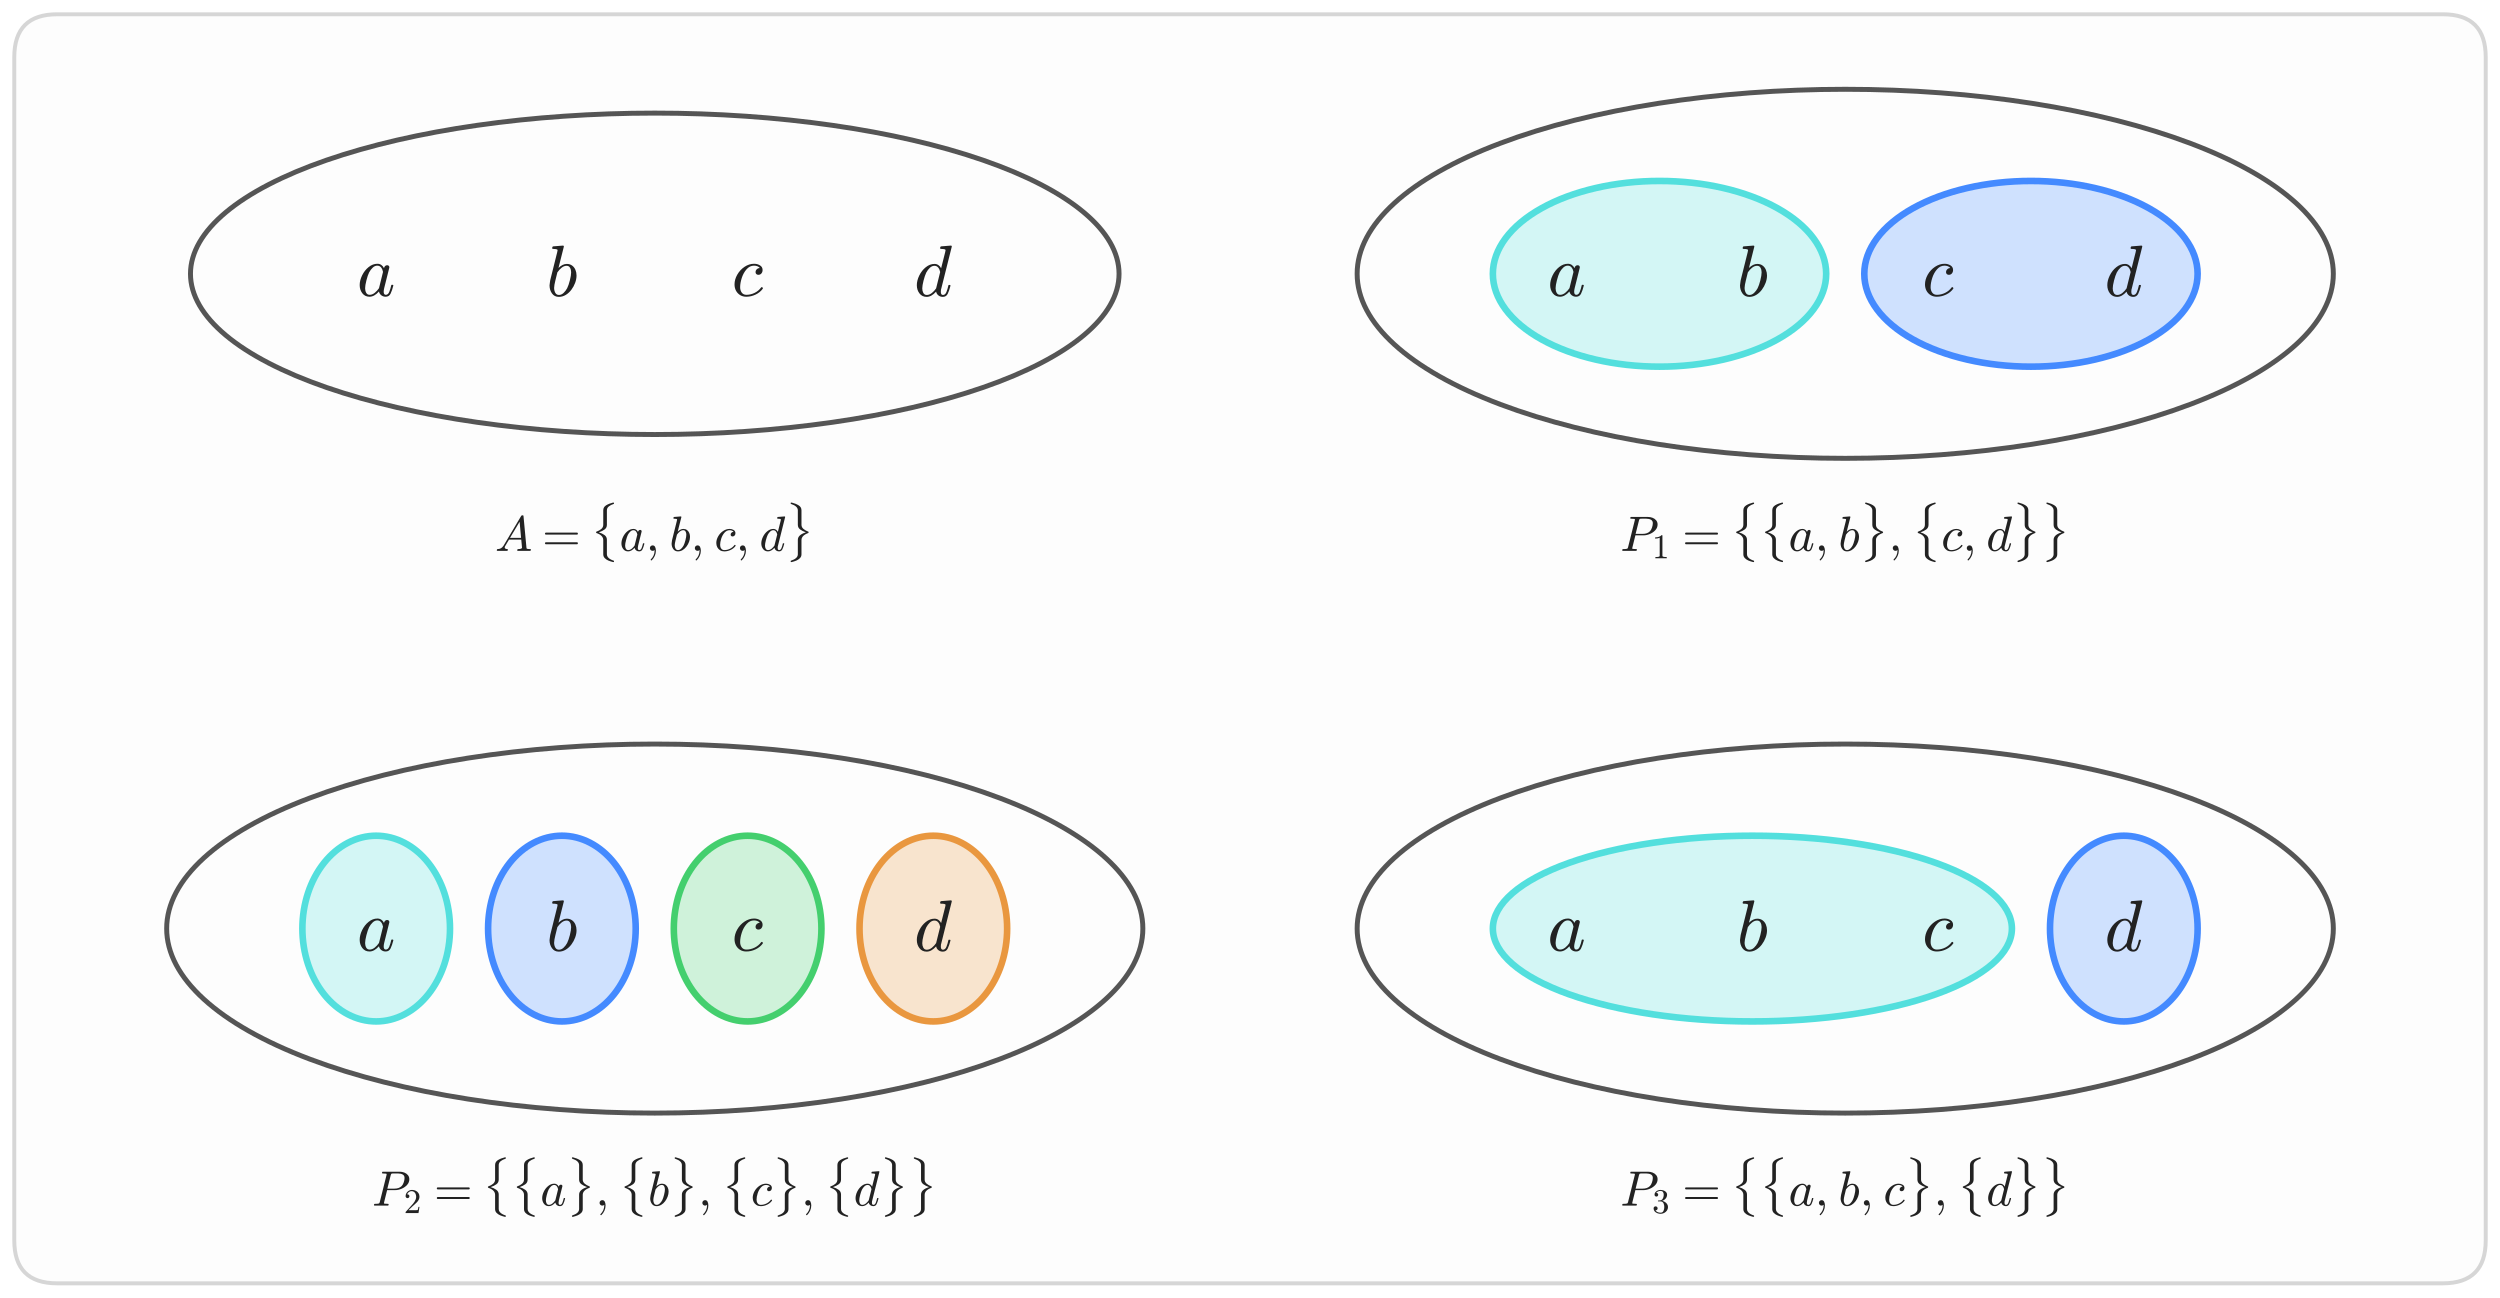
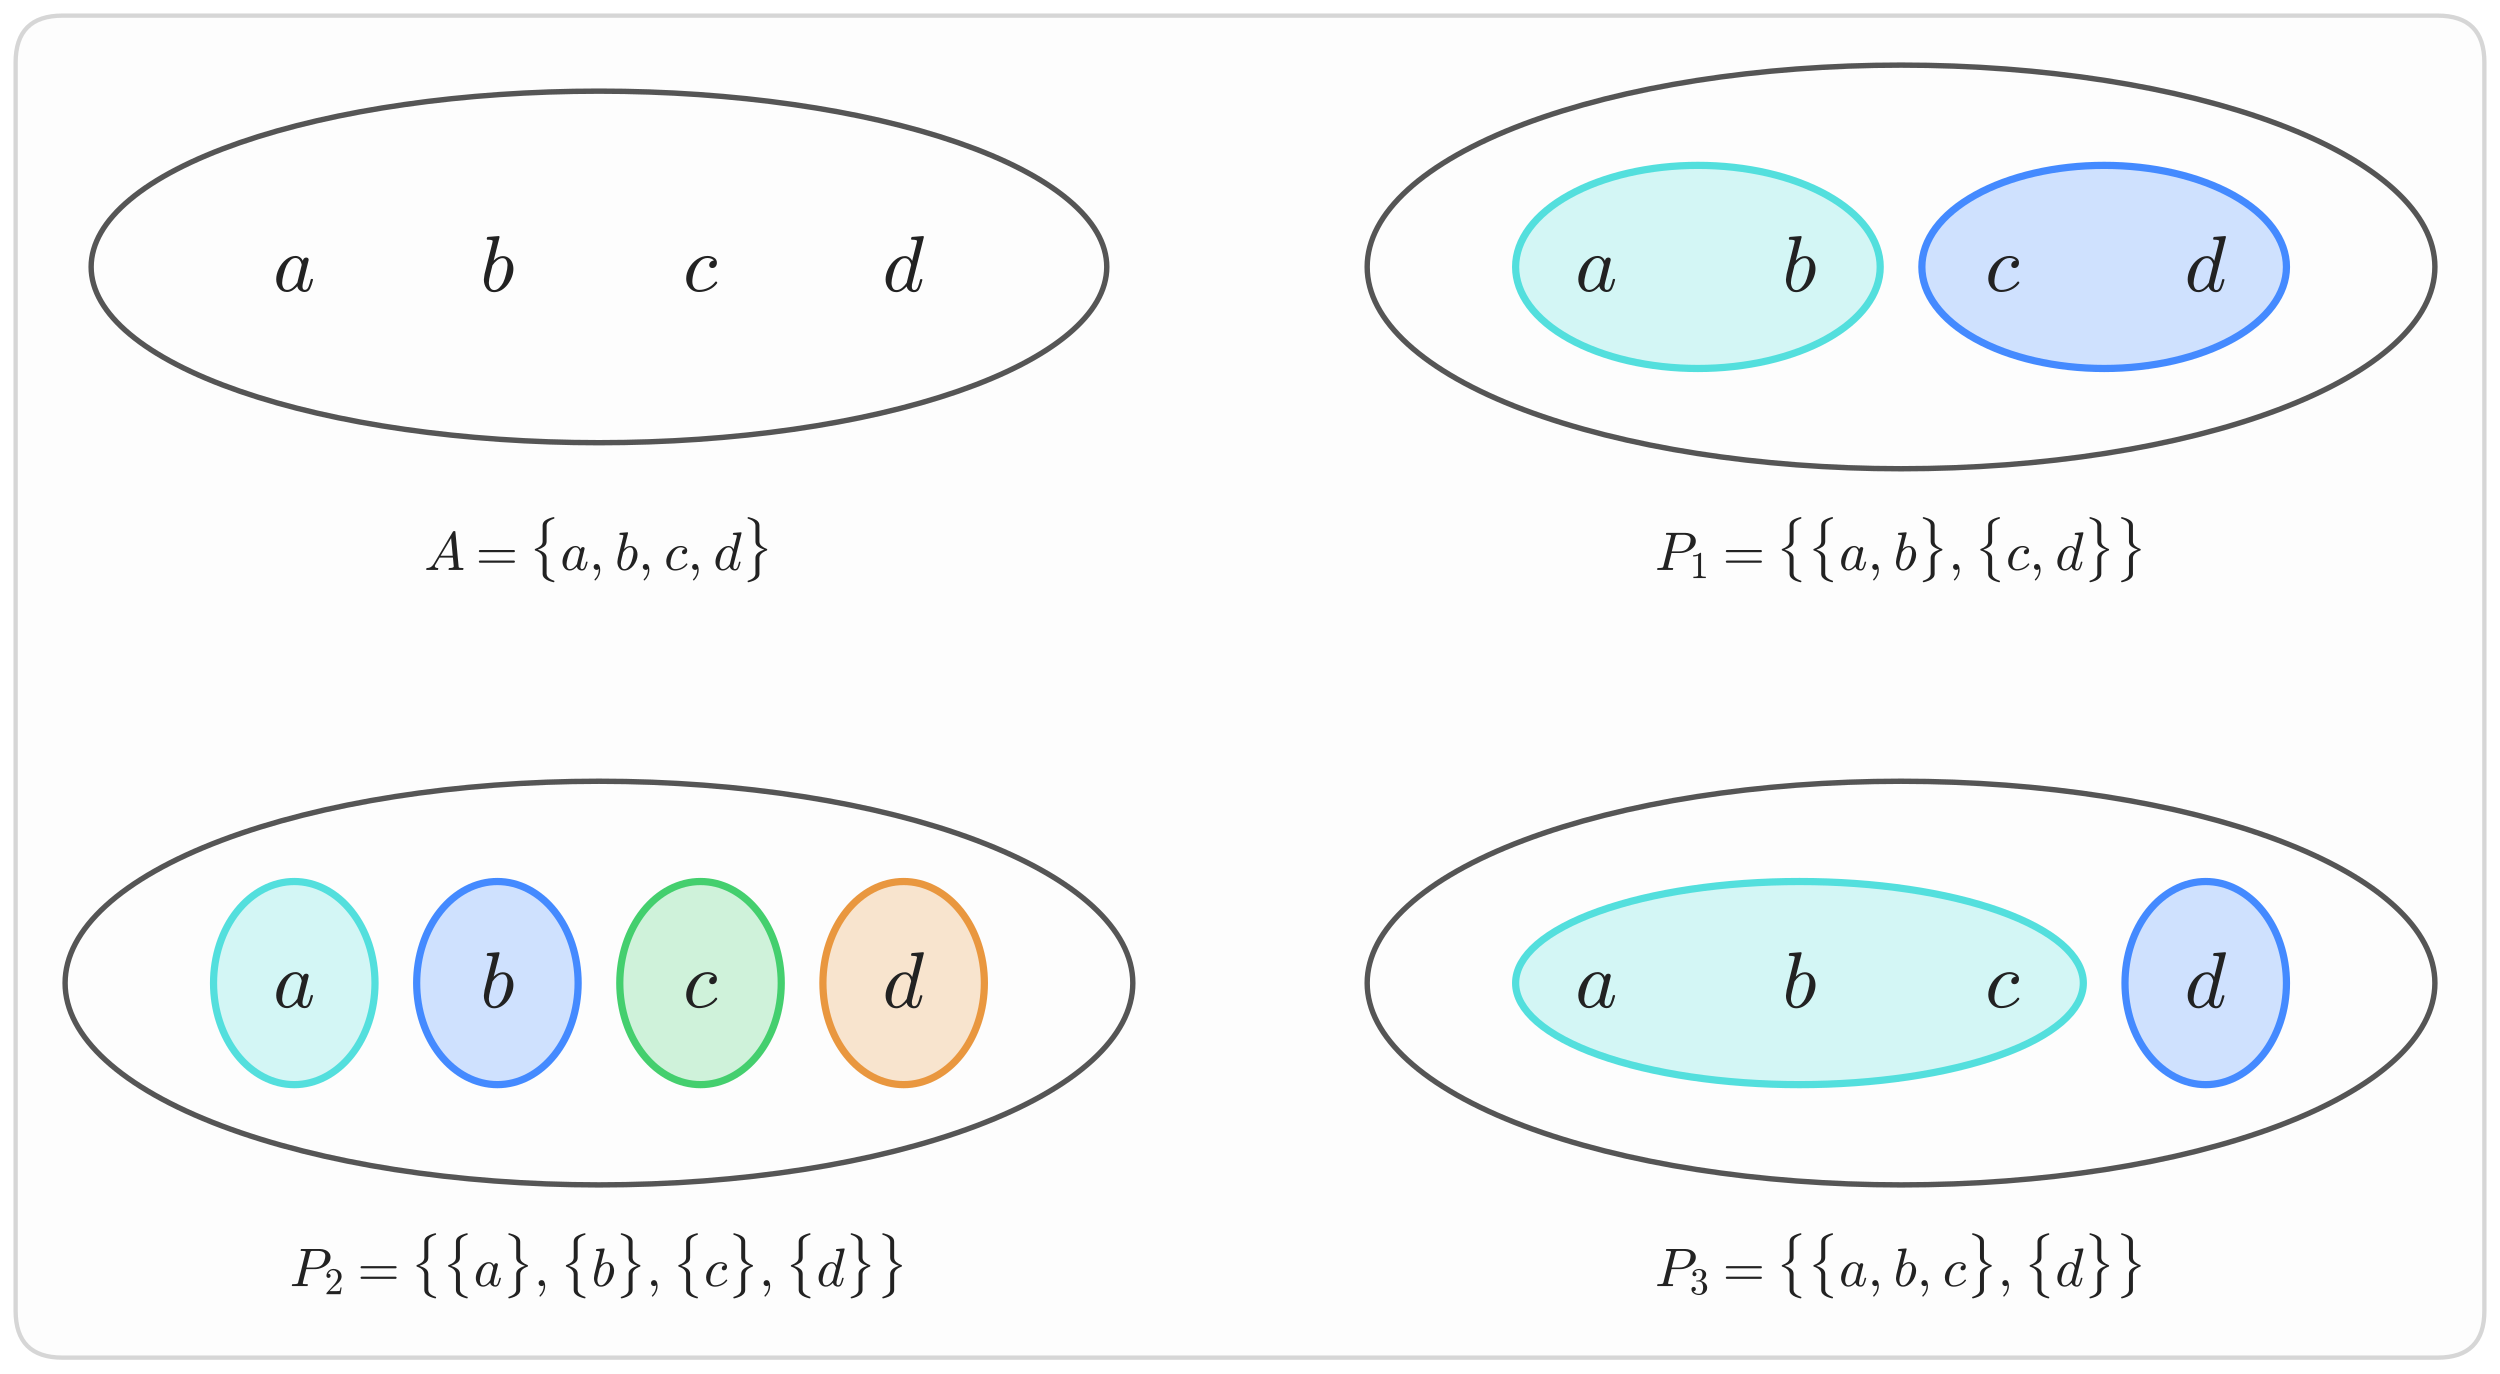
- <svg xmlns="http://www.w3.org/2000/svg" xmlns:xlink="http://www.w3.org/1999/xlink" width="756pt" height="392.4pt" viewBox="0 0 756 392.4" version="1.1">
+ <svg xmlns="http://www.w3.org/2000/svg" xmlns:xlink="http://www.w3.org/1999/xlink" width="691.2pt" height="379.68pt" viewBox="0 0 691.2 379.68" version="1.1">
  <defs>
    <style type="text/css">*{stroke-linejoin: round; stroke-linecap: butt}</style>
  </defs>
  <g id="figure_1">
    <g id="patch_1">
-       <path d="M 0 392.4  L 756 392.4  L 756 0  L 0 0  L 0 392.4  z " style="fill: none" />
+       <path d="M 0 379.68  L 691.2 379.68  L 691.2 0  L 0 0  L 0 379.68  z " style="fill: none" />
    </g>
    <g id="axes_1">
      <g id="patch_2">
-         <path d="M 17.28 388.08  L 738.72 388.08  Q 751.68 388.08 751.68 375.12  L 751.68 17.28  Q 751.68 4.32 738.72 4.32  L 17.28 4.32  Q 4.32 4.32 4.32 17.28  L 4.32 375.12  Q 4.32 388.08 17.28 388.08  z " clip-path="url(#pc22720c10e)" style="fill: #fdfdfd; stroke: #d6d6d6; stroke-width: 1.2; stroke-linejoin: miter" />
+         <path d="M 17.28 375.36  L 673.92 375.36  Q 686.88 375.36 686.88 362.4  L 686.88 17.28  Q 686.88 4.32 673.92 4.32  L 17.28 4.32  Q 4.32 4.32 4.32 17.28  L 4.32 362.4  Q 4.32 375.36 17.28 375.36  z " clip-path="url(#pd6d601d602)" style="fill: #fdfdfd; stroke: #d6d6d6; stroke-width: 1.2; stroke-linejoin: miter" />
      </g>
      <g id="patch_3">
-         <path d="M 501.84 110.88  C 515.206 110.88 528.027 107.921 537.478 102.656  C 546.93 97.39 552.24 90.247 552.24 82.8  C 552.24 75.353 546.93 68.21 537.478 62.944  C 528.027 57.679 515.206 54.72 501.84 54.72  C 488.474 54.72 475.653 57.679 466.202 62.944  C 456.75 68.21 451.44 75.353 451.44 82.8  C 451.44 90.247 456.75 97.39 466.202 102.656  C 475.653 107.921 488.474 110.88 501.84 110.88  z " clip-path="url(#pc22720c10e)" style="fill: #53dfdd; opacity: 0.25" />
+         <path d="M 469.44 101.88  C 482.806 101.88 495.627 98.921 505.078 93.656  C 514.53 88.39 519.84 81.247 519.84 73.8  C 519.84 66.353 514.53 59.21 505.078 53.944  C 495.627 48.679 482.806 45.72 469.44 45.72  C 456.074 45.72 443.253 48.679 433.802 53.944  C 424.35 59.21 419.04 66.353 419.04 73.8  C 419.04 81.247 424.35 88.39 433.802 93.656  C 443.253 98.921 456.074 101.88 469.44 101.88  z " clip-path="url(#pd6d601d602)" style="fill: #53dfdd; opacity: 0.25" />
      </g>
      <g id="patch_4">
-         <path d="M 614.16 110.88  C 627.526 110.88 640.347 107.921 649.798 102.656  C 659.25 97.39 664.56 90.247 664.56 82.8  C 664.56 75.353 659.25 68.21 649.798 62.944  C 640.347 57.679 627.526 54.72 614.16 54.72  C 600.794 54.72 587.973 57.679 578.522 62.944  C 569.07 68.21 563.76 75.353 563.76 82.8  C 563.76 90.247 569.07 97.39 578.522 102.656  C 587.973 107.921 600.794 110.88 614.16 110.88  z " clip-path="url(#pc22720c10e)" style="fill: #448aff; opacity: 0.25" />
+         <path d="M 581.76 101.88  C 595.126 101.88 607.947 98.921 617.398 93.656  C 626.85 88.39 632.16 81.247 632.16 73.8  C 632.16 66.353 626.85 59.21 617.398 53.944  C 607.947 48.679 595.126 45.72 581.76 45.72  C 568.394 45.72 555.573 48.679 546.122 53.944  C 536.67 59.21 531.36 66.353 531.36 73.8  C 531.36 81.247 536.67 88.39 546.122 93.656  C 555.573 98.921 568.394 101.88 581.76 101.88  z " clip-path="url(#pd6d601d602)" style="fill: #448aff; opacity: 0.25" />
      </g>
      <g id="patch_5">
-         <path d="M 113.76 308.88  C 119.679 308.88 125.357 305.921 129.543 300.656  C 133.728 295.39 136.08 288.247 136.08 280.8  C 136.08 273.353 133.728 266.21 129.543 260.944  C 125.357 255.679 119.679 252.72 113.76 252.72  C 107.841 252.72 102.163 255.679 97.977 260.944  C 93.792 266.21 91.44 273.353 91.44 280.8  C 91.44 288.247 93.792 295.39 97.977 300.656  C 102.163 305.921 107.841 308.88 113.76 308.88  z " clip-path="url(#pc22720c10e)" style="fill: #53dfdd; opacity: 0.25" />
+         <path d="M 81.36 299.88  C 87.279 299.88 92.957 296.921 97.143 291.656  C 101.328 286.39 103.68 279.247 103.68 271.8  C 103.68 264.353 101.328 257.21 97.143 251.944  C 92.957 246.679 87.279 243.72 81.36 243.72  C 75.441 243.72 69.763 246.679 65.577 251.944  C 61.392 257.21 59.04 264.353 59.04 271.8  C 59.04 279.247 61.392 286.39 65.577 291.656  C 69.763 296.921 75.441 299.88 81.36 299.88  z " clip-path="url(#pd6d601d602)" style="fill: #53dfdd; opacity: 0.25" />
      </g>
      <g id="patch_6">
-         <path d="M 169.92 308.88  C 175.839 308.88 181.517 305.921 185.703 300.656  C 189.888 295.39 192.24 288.247 192.24 280.8  C 192.24 273.353 189.888 266.21 185.703 260.944  C 181.517 255.679 175.839 252.72 169.92 252.72  C 164.001 252.72 158.323 255.679 154.137 260.944  C 149.952 266.21 147.6 273.353 147.6 280.8  C 147.6 288.247 149.952 295.39 154.137 300.656  C 158.323 305.921 164.001 308.88 169.92 308.88  z " clip-path="url(#pc22720c10e)" style="fill: #448aff; opacity: 0.25" />
+         <path d="M 137.52 299.88  C 143.439 299.88 149.117 296.921 153.303 291.656  C 157.488 286.39 159.84 279.247 159.84 271.8  C 159.84 264.353 157.488 257.21 153.303 251.944  C 149.117 246.679 143.439 243.72 137.52 243.72  C 131.601 243.72 125.923 246.679 121.737 251.944  C 117.552 257.21 115.2 264.353 115.2 271.8  C 115.2 279.247 117.552 286.39 121.737 291.656  C 125.923 296.921 131.601 299.88 137.52 299.88  z " clip-path="url(#pd6d601d602)" style="fill: #448aff; opacity: 0.25" />
      </g>
      <g id="patch_7">
-         <path d="M 226.08 308.88  C 231.999 308.88 237.677 305.921 241.863 300.656  C 246.048 295.39 248.4 288.247 248.4 280.8  C 248.4 273.353 246.048 266.21 241.863 260.944  C 237.677 255.679 231.999 252.72 226.08 252.72  C 220.161 252.72 214.483 255.679 210.297 260.944  C 206.112 266.21 203.76 273.353 203.76 280.8  C 203.76 288.247 206.112 295.39 210.297 300.656  C 214.483 305.921 220.161 308.88 226.08 308.88  z " clip-path="url(#pc22720c10e)" style="fill: #44cf6e; opacity: 0.25" />
+         <path d="M 193.68 299.88  C 199.599 299.88 205.277 296.921 209.463 291.656  C 213.648 286.39 216 279.247 216 271.8  C 216 264.353 213.648 257.21 209.463 251.944  C 205.277 246.679 199.599 243.72 193.68 243.72  C 187.761 243.72 182.083 246.679 177.897 251.944  C 173.712 257.21 171.36 264.353 171.36 271.8  C 171.36 279.247 173.712 286.39 177.897 291.656  C 182.083 296.921 187.761 299.88 193.68 299.88  z " clip-path="url(#pd6d601d602)" style="fill: #44cf6e; opacity: 0.25" />
      </g>
      <g id="patch_8">
-         <path d="M 282.24 308.88  C 288.159 308.88 293.837 305.921 298.023 300.656  C 302.208 295.39 304.56 288.247 304.56 280.8  C 304.56 273.353 302.208 266.21 298.023 260.944  C 293.837 255.679 288.159 252.72 282.24 252.72  C 276.321 252.72 270.643 255.679 266.457 260.944  C 262.272 266.21 259.92 273.353 259.92 280.8  C 259.92 288.247 262.272 295.39 266.457 300.656  C 270.643 305.921 276.321 308.88 282.24 308.88  z " clip-path="url(#pc22720c10e)" style="fill: #e9973f; opacity: 0.25" />
+         <path d="M 249.84 299.88  C 255.759 299.88 261.437 296.921 265.623 291.656  C 269.808 286.39 272.16 279.247 272.16 271.8  C 272.16 264.353 269.808 257.21 265.623 251.944  C 261.437 246.679 255.759 243.72 249.84 243.72  C 243.921 243.72 238.243 246.679 234.057 251.944  C 229.872 257.21 227.52 264.353 227.52 271.8  C 227.52 279.247 229.872 286.39 234.057 291.656  C 238.243 296.921 243.921 299.88 249.84 299.88  z " clip-path="url(#pd6d601d602)" style="fill: #e9973f; opacity: 0.25" />
      </g>
      <g id="patch_9">
-         <path d="M 529.92 308.88  C 550.733 308.88 570.697 305.921 585.414 300.656  C 600.131 295.39 608.4 288.247 608.4 280.8  C 608.4 273.353 600.131 266.21 585.414 260.944  C 570.697 255.679 550.733 252.72 529.92 252.72  C 509.107 252.72 489.143 255.679 474.426 260.944  C 459.709 266.21 451.44 273.353 451.44 280.8  C 451.44 288.247 459.709 295.39 474.426 300.656  C 489.143 305.921 509.107 308.88 529.92 308.88  z " clip-path="url(#pc22720c10e)" style="fill: #53dfdd; opacity: 0.25" />
+         <path d="M 497.52 299.88  C 518.333 299.88 538.297 296.921 553.014 291.656  C 567.731 286.39 576 279.247 576 271.8  C 576 264.353 567.731 257.21 553.014 251.944  C 538.297 246.679 518.333 243.72 497.52 243.72  C 476.707 243.72 456.743 246.679 442.026 251.944  C 427.309 257.21 419.04 264.353 419.04 271.8  C 419.04 279.247 427.309 286.39 442.026 291.656  C 456.743 296.921 476.707 299.88 497.52 299.88  z " clip-path="url(#pd6d601d602)" style="fill: #53dfdd; opacity: 0.25" />
      </g>
      <g id="patch_10">
-         <path d="M 642.24 308.88  C 648.159 308.88 653.837 305.921 658.023 300.656  C 662.208 295.39 664.56 288.247 664.56 280.8  C 664.56 273.353 662.208 266.21 658.023 260.944  C 653.837 255.679 648.159 252.72 642.24 252.72  C 636.321 252.72 630.643 255.679 626.457 260.944  C 622.272 266.21 619.92 273.353 619.92 280.8  C 619.92 288.247 622.272 295.39 626.457 300.656  C 630.643 305.921 636.321 308.88 642.24 308.88  z " clip-path="url(#pc22720c10e)" style="fill: #448aff; opacity: 0.25" />
+         <path d="M 609.84 299.88  C 615.759 299.88 621.437 296.921 625.623 291.656  C 629.808 286.39 632.16 279.247 632.16 271.8  C 632.16 264.353 629.808 257.21 625.623 251.944  C 621.437 246.679 615.759 243.72 609.84 243.72  C 603.921 243.72 598.243 246.679 594.057 251.944  C 589.872 257.21 587.52 264.353 587.52 271.8  C 587.52 279.247 589.872 286.39 594.057 291.656  C 598.243 296.921 603.921 299.88 609.84 299.88  z " clip-path="url(#pd6d601d602)" style="fill: #448aff; opacity: 0.25" />
      </g>
      <g id="patch_11">
-         <path d="M 198 131.4  C 235.235 131.4 270.949 126.279 297.278 117.165  C 323.607 108.052 338.4 95.689 338.4 82.8  C 338.4 69.911 323.607 57.548 297.278 48.435  C 270.949 39.321 235.235 34.2 198 34.2  C 160.765 34.2 125.051 39.321 98.722 48.435  C 72.393 57.548 57.6 69.911 57.6 82.8  C 57.6 95.689 72.393 108.052 98.722 117.165  C 125.051 126.279 160.765 131.4 198 131.4  L 198 131.4  z " clip-path="url(#pc22720c10e)" style="fill: none; stroke: #555555; stroke-width: 1.5; stroke-linejoin: miter" />
+         <path d="M 165.6 122.4  C 202.835 122.4 238.549 117.279 264.878 108.165  C 291.207 99.052 306 86.689 306 73.8  C 306 60.911 291.207 48.548 264.878 39.435  C 238.549 30.321 202.835 25.2 165.6 25.2  C 128.365 25.2 92.651 30.321 66.322 39.435  C 39.993 48.548 25.2 60.911 25.2 73.8  C 25.2 86.689 39.993 99.052 66.322 108.165  C 92.651 117.279 128.365 122.4 165.6 122.4  L 165.6 122.4  z " clip-path="url(#pd6d601d602)" style="fill: none; stroke: #555555; stroke-width: 1.5; stroke-linejoin: miter" />
      </g>
      <g id="patch_12">
-         <path d="M 558 138.6  C 597.144 138.6 634.69 132.721 662.369 122.257  C 690.048 111.793 705.6 97.598 705.6 82.8  C 705.6 68.002 690.048 53.807 662.369 43.343  C 634.69 32.879 597.144 27 558 27  C 518.856 27 481.31 32.879 453.631 43.343  C 425.952 53.807 410.4 68.002 410.4 82.8  C 410.4 97.598 425.952 111.793 453.631 122.257  C 481.31 132.721 518.856 138.6 558 138.6  L 558 138.6  z " clip-path="url(#pc22720c10e)" style="fill: none; stroke: #555555; stroke-width: 1.5; stroke-linejoin: miter" />
+         <path d="M 525.6 129.6  C 564.744 129.6 602.29 123.721 629.969 113.257  C 657.648 102.793 673.2 88.598 673.2 73.8  C 673.2 59.002 657.648 44.807 629.969 34.343  C 602.29 23.879 564.744 18 525.6 18  C 486.456 18 448.91 23.879 421.231 34.343  C 393.552 44.807 378 59.002 378 73.8  C 378 88.598 393.552 102.793 421.231 113.257  C 448.91 123.721 486.456 129.6 525.6 129.6  L 525.6 129.6  z " clip-path="url(#pd6d601d602)" style="fill: none; stroke: #555555; stroke-width: 1.5; stroke-linejoin: miter" />
      </g>
      <g id="patch_13">
-         <path d="M 501.84 110.88  C 515.206 110.88 528.027 107.921 537.478 102.656  C 546.93 97.39 552.24 90.247 552.24 82.8  C 552.24 75.353 546.93 68.21 537.478 62.944  C 528.027 57.679 515.206 54.72 501.84 54.72  C 488.474 54.72 475.653 57.679 466.202 62.944  C 456.75 68.21 451.44 75.353 451.44 82.8  C 451.44 90.247 456.75 97.39 466.202 102.656  C 475.653 107.921 488.474 110.88 501.84 110.88  L 501.84 110.88  z " clip-path="url(#pc22720c10e)" style="fill: none; stroke: #53dfdd; stroke-width: 2; stroke-linejoin: miter" />
+         <path d="M 469.44 101.88  C 482.806 101.88 495.627 98.921 505.078 93.656  C 514.53 88.39 519.84 81.247 519.84 73.8  C 519.84 66.353 514.53 59.21 505.078 53.944  C 495.627 48.679 482.806 45.72 469.44 45.72  C 456.074 45.72 443.253 48.679 433.802 53.944  C 424.35 59.21 419.04 66.353 419.04 73.8  C 419.04 81.247 424.35 88.39 433.802 93.656  C 443.253 98.921 456.074 101.88 469.44 101.88  L 469.44 101.88  z " clip-path="url(#pd6d601d602)" style="fill: none; stroke: #53dfdd; stroke-width: 2; stroke-linejoin: miter" />
      </g>
      <g id="patch_14">
-         <path d="M 614.16 110.88  C 627.526 110.88 640.347 107.921 649.798 102.656  C 659.25 97.39 664.56 90.247 664.56 82.8  C 664.56 75.353 659.25 68.21 649.798 62.944  C 640.347 57.679 627.526 54.72 614.16 54.72  C 600.794 54.72 587.973 57.679 578.522 62.944  C 569.07 68.21 563.76 75.353 563.76 82.8  C 563.76 90.247 569.07 97.39 578.522 102.656  C 587.973 107.921 600.794 110.88 614.16 110.88  L 614.16 110.88  z " clip-path="url(#pc22720c10e)" style="fill: none; stroke: #448aff; stroke-width: 2; stroke-linejoin: miter" />
+         <path d="M 581.76 101.88  C 595.126 101.88 607.947 98.921 617.398 93.656  C 626.85 88.39 632.16 81.247 632.16 73.8  C 632.16 66.353 626.85 59.21 617.398 53.944  C 607.947 48.679 595.126 45.72 581.76 45.72  C 568.394 45.72 555.573 48.679 546.122 53.944  C 536.67 59.21 531.36 66.353 531.36 73.8  C 531.36 81.247 536.67 88.39 546.122 93.656  C 555.573 98.921 568.394 101.88 581.76 101.88  L 581.76 101.88  z " clip-path="url(#pd6d601d602)" style="fill: none; stroke: #448aff; stroke-width: 2; stroke-linejoin: miter" />
      </g>
      <g id="patch_15">
-         <path d="M 198 336.6  C 237.144 336.6 274.69 330.721 302.369 320.257  C 330.048 309.793 345.6 295.598 345.6 280.8  C 345.6 266.002 330.048 251.807 302.369 241.343  C 274.69 230.879 237.144 225 198 225  C 158.856 225 121.31 230.879 93.631 241.343  C 65.952 251.807 50.4 266.002 50.4 280.8  C 50.4 295.598 65.952 309.793 93.631 320.257  C 121.31 330.721 158.856 336.6 198 336.6  L 198 336.6  z " clip-path="url(#pc22720c10e)" style="fill: none; stroke: #555555; stroke-width: 1.5; stroke-linejoin: miter" />
+         <path d="M 165.6 327.6  C 204.744 327.6 242.29 321.721 269.969 311.257  C 297.648 300.793 313.2 286.598 313.2 271.8  C 313.2 257.002 297.648 242.807 269.969 232.343  C 242.29 221.879 204.744 216 165.6 216  C 126.456 216 88.91 221.879 61.231 232.343  C 33.552 242.807 18 257.002 18 271.8  C 18 286.598 33.552 300.793 61.231 311.257  C 88.91 321.721 126.456 327.6 165.6 327.6  L 165.6 327.6  z " clip-path="url(#pd6d601d602)" style="fill: none; stroke: #555555; stroke-width: 1.5; stroke-linejoin: miter" />
      </g>
      <g id="patch_16">
-         <path d="M 113.76 308.88  C 119.679 308.88 125.357 305.921 129.543 300.656  C 133.728 295.39 136.08 288.247 136.08 280.8  C 136.08 273.353 133.728 266.21 129.543 260.944  C 125.357 255.679 119.679 252.72 113.76 252.72  C 107.841 252.72 102.163 255.679 97.977 260.944  C 93.792 266.21 91.44 273.353 91.44 280.8  C 91.44 288.247 93.792 295.39 97.977 300.656  C 102.163 305.921 107.841 308.88 113.76 308.88  L 113.76 308.88  z " clip-path="url(#pc22720c10e)" style="fill: none; stroke: #53dfdd; stroke-width: 2; stroke-linejoin: miter" />
+         <path d="M 81.36 299.88  C 87.279 299.88 92.957 296.921 97.143 291.656  C 101.328 286.39 103.68 279.247 103.68 271.8  C 103.68 264.353 101.328 257.21 97.143 251.944  C 92.957 246.679 87.279 243.72 81.36 243.72  C 75.441 243.72 69.763 246.679 65.577 251.944  C 61.392 257.21 59.04 264.353 59.04 271.8  C 59.04 279.247 61.392 286.39 65.577 291.656  C 69.763 296.921 75.441 299.88 81.36 299.88  L 81.36 299.88  z " clip-path="url(#pd6d601d602)" style="fill: none; stroke: #53dfdd; stroke-width: 2; stroke-linejoin: miter" />
      </g>
      <g id="patch_17">
-         <path d="M 169.92 308.88  C 175.839 308.88 181.517 305.921 185.703 300.656  C 189.888 295.39 192.24 288.247 192.24 280.8  C 192.24 273.353 189.888 266.21 185.703 260.944  C 181.517 255.679 175.839 252.72 169.92 252.72  C 164.001 252.72 158.323 255.679 154.137 260.944  C 149.952 266.21 147.6 273.353 147.6 280.8  C 147.6 288.247 149.952 295.39 154.137 300.656  C 158.323 305.921 164.001 308.88 169.92 308.88  L 169.92 308.88  z " clip-path="url(#pc22720c10e)" style="fill: none; stroke: #448aff; stroke-width: 2; stroke-linejoin: miter" />
+         <path d="M 137.52 299.88  C 143.439 299.88 149.117 296.921 153.303 291.656  C 157.488 286.39 159.84 279.247 159.84 271.8  C 159.84 264.353 157.488 257.21 153.303 251.944  C 149.117 246.679 143.439 243.72 137.52 243.72  C 131.601 243.72 125.923 246.679 121.737 251.944  C 117.552 257.21 115.2 264.353 115.2 271.8  C 115.2 279.247 117.552 286.39 121.737 291.656  C 125.923 296.921 131.601 299.88 137.52 299.88  L 137.52 299.88  z " clip-path="url(#pd6d601d602)" style="fill: none; stroke: #448aff; stroke-width: 2; stroke-linejoin: miter" />
      </g>
      <g id="patch_18">
-         <path d="M 226.08 308.88  C 231.999 308.88 237.677 305.921 241.863 300.656  C 246.048 295.39 248.4 288.247 248.4 280.8  C 248.4 273.353 246.048 266.21 241.863 260.944  C 237.677 255.679 231.999 252.72 226.08 252.72  C 220.161 252.72 214.483 255.679 210.297 260.944  C 206.112 266.21 203.76 273.353 203.76 280.8  C 203.76 288.247 206.112 295.39 210.297 300.656  C 214.483 305.921 220.161 308.88 226.08 308.88  L 226.08 308.88  z " clip-path="url(#pc22720c10e)" style="fill: none; stroke: #44cf6e; stroke-width: 2; stroke-linejoin: miter" />
+         <path d="M 193.68 299.88  C 199.599 299.88 205.277 296.921 209.463 291.656  C 213.648 286.39 216 279.247 216 271.8  C 216 264.353 213.648 257.21 209.463 251.944  C 205.277 246.679 199.599 243.72 193.68 243.72  C 187.761 243.72 182.083 246.679 177.897 251.944  C 173.712 257.21 171.36 264.353 171.36 271.8  C 171.36 279.247 173.712 286.39 177.897 291.656  C 182.083 296.921 187.761 299.88 193.68 299.88  L 193.68 299.88  z " clip-path="url(#pd6d601d602)" style="fill: none; stroke: #44cf6e; stroke-width: 2; stroke-linejoin: miter" />
      </g>
      <g id="patch_19">
-         <path d="M 282.24 308.88  C 288.159 308.88 293.837 305.921 298.023 300.656  C 302.208 295.39 304.56 288.247 304.56 280.8  C 304.56 273.353 302.208 266.21 298.023 260.944  C 293.837 255.679 288.159 252.72 282.24 252.72  C 276.321 252.72 270.643 255.679 266.457 260.944  C 262.272 266.21 259.92 273.353 259.92 280.8  C 259.92 288.247 262.272 295.39 266.457 300.656  C 270.643 305.921 276.321 308.88 282.24 308.88  L 282.24 308.88  z " clip-path="url(#pc22720c10e)" style="fill: none; stroke: #e9973f; stroke-width: 2; stroke-linejoin: miter" />
+         <path d="M 249.84 299.88  C 255.759 299.88 261.437 296.921 265.623 291.656  C 269.808 286.39 272.16 279.247 272.16 271.8  C 272.16 264.353 269.808 257.21 265.623 251.944  C 261.437 246.679 255.759 243.72 249.84 243.72  C 243.921 243.72 238.243 246.679 234.057 251.944  C 229.872 257.21 227.52 264.353 227.52 271.8  C 227.52 279.247 229.872 286.39 234.057 291.656  C 238.243 296.921 243.921 299.88 249.84 299.88  L 249.84 299.88  z " clip-path="url(#pd6d601d602)" style="fill: none; stroke: #e9973f; stroke-width: 2; stroke-linejoin: miter" />
      </g>
      <g id="patch_20">
-         <path d="M 558 336.6  C 597.144 336.6 634.69 330.721 662.369 320.257  C 690.048 309.793 705.6 295.598 705.6 280.8  C 705.6 266.002 690.048 251.807 662.369 241.343  C 634.69 230.879 597.144 225 558 225  C 518.856 225 481.31 230.879 453.631 241.343  C 425.952 251.807 410.4 266.002 410.4 280.8  C 410.4 295.598 425.952 309.793 453.631 320.257  C 481.31 330.721 518.856 336.6 558 336.6  L 558 336.6  z " clip-path="url(#pc22720c10e)" style="fill: none; stroke: #555555; stroke-width: 1.5; stroke-linejoin: miter" />
+         <path d="M 525.6 327.6  C 564.744 327.6 602.29 321.721 629.969 311.257  C 657.648 300.793 673.2 286.598 673.2 271.8  C 673.2 257.002 657.648 242.807 629.969 232.343  C 602.29 221.879 564.744 216 525.6 216  C 486.456 216 448.91 221.879 421.231 232.343  C 393.552 242.807 378 257.002 378 271.8  C 378 286.598 393.552 300.793 421.231 311.257  C 448.91 321.721 486.456 327.6 525.6 327.6  L 525.6 327.6  z " clip-path="url(#pd6d601d602)" style="fill: none; stroke: #555555; stroke-width: 1.5; stroke-linejoin: miter" />
      </g>
      <g id="patch_21">
-         <path d="M 529.92 308.88  C 550.733 308.88 570.697 305.921 585.414 300.656  C 600.131 295.39 608.4 288.247 608.4 280.8  C 608.4 273.353 600.131 266.21 585.414 260.944  C 570.697 255.679 550.733 252.72 529.92 252.72  C 509.107 252.72 489.143 255.679 474.426 260.944  C 459.709 266.21 451.44 273.353 451.44 280.8  C 451.44 288.247 459.709 295.39 474.426 300.656  C 489.143 305.921 509.107 308.88 529.92 308.88  L 529.92 308.88  z " clip-path="url(#pc22720c10e)" style="fill: none; stroke: #53dfdd; stroke-width: 2; stroke-linejoin: miter" />
+         <path d="M 497.52 299.88  C 518.333 299.88 538.297 296.921 553.014 291.656  C 567.731 286.39 576 279.247 576 271.8  C 576 264.353 567.731 257.21 553.014 251.944  C 538.297 246.679 518.333 243.72 497.52 243.72  C 476.707 243.72 456.743 246.679 442.026 251.944  C 427.309 257.21 419.04 264.353 419.04 271.8  C 419.04 279.247 427.309 286.39 442.026 291.656  C 456.743 296.921 476.707 299.88 497.52 299.88  L 497.52 299.88  z " clip-path="url(#pd6d601d602)" style="fill: none; stroke: #53dfdd; stroke-width: 2; stroke-linejoin: miter" />
      </g>
      <g id="patch_22">
-         <path d="M 642.24 308.88  C 648.159 308.88 653.837 305.921 658.023 300.656  C 662.208 295.39 664.56 288.247 664.56 280.8  C 664.56 273.353 662.208 266.21 658.023 260.944  C 653.837 255.679 648.159 252.72 642.24 252.72  C 636.321 252.72 630.643 255.679 626.457 260.944  C 622.272 266.21 619.92 273.353 619.92 280.8  C 619.92 288.247 622.272 295.39 626.457 300.656  C 630.643 305.921 636.321 308.88 642.24 308.88  L 642.24 308.88  z " clip-path="url(#pc22720c10e)" style="fill: none; stroke: #448aff; stroke-width: 2; stroke-linejoin: miter" />
+         <path d="M 609.84 299.88  C 615.759 299.88 621.437 296.921 625.623 291.656  C 629.808 286.39 632.16 279.247 632.16 271.8  C 632.16 264.353 629.808 257.21 625.623 251.944  C 621.437 246.679 615.759 243.72 609.84 243.72  C 603.921 243.72 598.243 246.679 594.057 251.944  C 589.872 257.21 587.52 264.353 587.52 271.8  C 587.52 279.247 589.872 286.39 594.057 291.656  C 598.243 296.921 603.921 299.88 609.84 299.88  L 609.84 299.88  z " clip-path="url(#pd6d601d602)" style="fill: none; stroke: #448aff; stroke-width: 2; stroke-linejoin: miter" />
      </g>
      <g id="text_1">
-         <g style="fill: #222222" transform="translate(107.93 89.664) scale(0.22 -0.22)">
+         <g style="fill: #222222" transform="translate(75.53 80.664) scale(0.22 -0.22)">
          <defs>
            <path id="Cmmi10-79" d="M 1113 -72  Q 709 -72 476 233  Q 244 538 244 953  Q 244 1363 456 1803  Q 669 2244 1030 2536  Q 1391 2828 1806 2828  Q 1997 2828 2147 2725  Q 2297 2622 2381 2444  Q 2453 2700 2663 2700  Q 2744 2700 2798 2651  Q 2853 2603 2853 2522  Q 2853 2503 2851 2493  Q 2850 2484 2847 2472  L 2400 684  Q 2356 494 2356 372  Q 2356 97 2541 97  Q 2741 97 2845 351  Q 2950 606 3022 941  Q 3034 978 3072 978  L 3150 978  Q 3175 978 3190 956  Q 3206 934 3206 916  Q 3094 469 2961 198  Q 2828 -72 2528 -72  Q 2313 -72 2147 54  Q 1981 181 1941 391  Q 1528 -72 1113 -72  z M 1119 97  Q 1350 97 1567 270  Q 1784 444 1941 678  Q 1947 684 1947 697  L 2291 2088  L 2297 2106  Q 2259 2334 2132 2498  Q 2006 2663 1791 2663  Q 1575 2663 1389 2486  Q 1203 2309 1075 2069  Q 950 1813 836 1366  Q 722 919 722 672  Q 722 450 817 273  Q 913 97 1119 97  z " transform="scale(0.015625)" />
          </defs>
          <use xlink:href="#Cmmi10-79" transform="translate(0 0.8125)" />
        </g>
      </g>
      <g id="text_2">
-         <g style="fill: #222222" transform="translate(165.19 89.664) scale(0.22 -0.22)">
+         <g style="fill: #222222" transform="translate(132.79 80.664) scale(0.22 -0.22)">
          <defs>
            <path id="Cmmi10-4b" d="M 1106 -72  Q 719 -72 503 231  Q 288 534 288 941  Q 288 1000 317 1173  Q 347 1347 347 1388  L 966 3872  Q 991 3981 997 4044  Q 997 4147 581 4147  Q 519 4147 519 4231  Q 522 4247 533 4287  Q 544 4328 561 4350  Q 578 4372 609 4372  L 1472 4441  Q 1550 4441 1550 4359  L 1075 2472  Q 1438 2828 1806 2828  Q 2078 2828 2273 2684  Q 2469 2541 2566 2306  Q 2663 2072 2663 1806  Q 2663 1497 2542 1167  Q 2422 838 2209 555  Q 1997 272 1712 100  Q 1428 -72 1106 -72  z M 1119 97  Q 1338 97 1528 280  Q 1719 463 1838 691  Q 1966 947 2077 1386  Q 2188 1825 2188 2088  Q 2188 2316 2092 2489  Q 1997 2663 1791 2663  Q 1559 2663 1348 2492  Q 1138 2322 978 2088  L 800 1363  Q 697 959 691 716  Q 691 475 795 286  Q 900 97 1119 97  z " transform="scale(0.015625)" />
          </defs>
          <use xlink:href="#Cmmi10-4b" transform="translate(0 0.609375)" />
        </g>
      </g>
      <g id="text_3">
-         <g style="fill: #222222" transform="translate(221.24 89.664) scale(0.22 -0.22)">
+         <g style="fill: #222222" transform="translate(188.84 80.664) scale(0.22 -0.22)">
          <defs>
            <path id="Cmmi10-7f" d="M 750 763  Q 750 484 892 290  Q 1034 97 1300 97  Q 1681 97 2032 272  Q 2384 447 2606 756  Q 2625 775 2656 775  Q 2688 775 2720 739  Q 2753 703 2753 672  Q 2753 647 2741 634  Q 2506 306 2109 117  Q 1713 -72 1288 -72  Q 981 -72 747 73  Q 513 219 384 462  Q 256 706 256 1013  Q 256 1444 497 1869  Q 738 2294 1138 2561  Q 1538 2828 1978 2828  Q 2266 2828 2495 2689  Q 2725 2550 2725 2278  Q 2725 2103 2623 1979  Q 2522 1856 2350 1856  Q 2247 1856 2176 1920  Q 2106 1984 2106 2088  Q 2106 2238 2215 2344  Q 2325 2450 2472 2450  L 2484 2450  Q 2409 2559 2267 2611  Q 2125 2663 1972 2663  Q 1597 2663 1315 2342  Q 1034 2022 892 1576  Q 750 1131 750 763  z " transform="scale(0.015625)" />
          </defs>
          <use xlink:href="#Cmmi10-7f" transform="translate(0 0.8125)" />
        </g>
      </g>
      <g id="text_4">
-         <g style="fill: #222222" transform="translate(276.41 89.664) scale(0.22 -0.22)">
+         <g style="fill: #222222" transform="translate(244.01 80.664) scale(0.22 -0.22)">
          <defs>
            <path id="Cmmi10-51" d="M 1113 -72  Q 709 -72 476 233  Q 244 538 244 953  Q 244 1363 456 1803  Q 669 2244 1030 2536  Q 1391 2828 1806 2828  Q 1994 2828 2145 2723  Q 2297 2619 2381 2444  L 2741 3872  Q 2766 3981 2772 4044  Q 2772 4147 2356 4147  Q 2291 4147 2291 4231  Q 2294 4247 2305 4287  Q 2316 4328 2333 4350  Q 2350 4372 2381 4372  L 3244 4441  Q 3322 4441 3322 4359  L 2400 678  Q 2356 572 2356 372  Q 2356 97 2541 97  Q 2741 97 2845 351  Q 2950 606 3022 941  Q 3034 978 3072 978  L 3150 978  Q 3175 978 3190 956  Q 3206 934 3206 916  Q 3094 469 2961 198  Q 2828 -72 2528 -72  Q 2313 -72 2147 54  Q 1981 181 1941 391  Q 1528 -72 1113 -72  z M 1119 97  Q 1350 97 1567 270  Q 1784 444 1941 678  Q 1947 684 1947 703  L 2297 2113  Q 2259 2338 2131 2500  Q 2003 2663 1791 2663  Q 1575 2663 1389 2486  Q 1203 2309 1075 2069  Q 950 1813 836 1366  Q 722 919 722 672  Q 722 450 817 273  Q 913 97 1119 97  z " transform="scale(0.015625)" />
          </defs>
          <use xlink:href="#Cmmi10-51" transform="translate(0 0.609375)" />
        </g>
      </g>
      <g id="text_5">
-         <g style="fill: #222222" transform="translate(149.7 166.68) scale(0.15 -0.15)">
+         <g style="fill: #222222" transform="translate(117.3 157.68) scale(0.15 -0.15)">
          <defs>
            <path id="Cmmi10-5c" d="M 288 0  Q 225 0 225 84  Q 250 225 306 225  Q 566 225 755 328  Q 944 431 1081 647  Q 1094 659 1094 659  L 3378 4513  Q 3428 4581 3500 4581  L 3584 4581  Q 3603 4581 3622 4573  Q 3641 4566 3655 4548  Q 3669 4531 3669 4513  L 4056 378  Q 4056 350 4084 294  Q 4147 225 4563 225  Q 4628 225 4628 141  Q 4606 56 4592 28  Q 4578 0 4519 0  L 2919 0  Q 2859 0 2859 84  Q 2894 225 2944 225  Q 3450 225 3481 397  L 3384 1453  L 1806 1453  L 1294 594  Q 1247 525 1247 434  Q 1247 322 1355 273  Q 1463 225 1594 225  Q 1656 225 1656 141  Q 1634 50 1621 25  Q 1609 0 1550 0  L 288 0  z M 1931 1678  L 3359 1678  L 3169 3750  L 1931 1678  z " transform="scale(0.015625)" />
            <path id="Cmr10-29" d="M 481 850  Q 428 850 393 890  Q 359 931 359 978  Q 359 1031 393 1068  Q 428 1106 481 1106  L 4500 1106  Q 4547 1106 4581 1068  Q 4616 1031 4616 978  Q 4616 931 4581 890  Q 4547 850 4500 850  L 481 850  z M 481 2094  Q 428 2094 393 2131  Q 359 2169 359 2222  Q 359 2269 393 2309  Q 428 2350 481 2350  L 4500 2350  Q 4547 2350 4581 2309  Q 4616 2269 4616 2222  Q 4616 2169 4581 2131  Q 4547 2094 4500 2094  L 481 2094  z " transform="scale(0.015625)" />
            <path id="Cmex10-5c" d="M 1631 -6425  L 1631 -4556  Q 1631 -4338 1503 -4159  Q 1375 -3981 1184 -3867  Q 994 -3753 756 -3675  Q 709 -3650 709 -3622  L 709 -3547  Q 709 -3503 756 -3494  Q 1128 -3366 1379 -3150  Q 1631 -2934 1631 -2606  L 1631 -738  Q 1631 -325 2004 -95  Q 2378 134 2888 256  L 2963 256  Q 2981 256 2998 242  Q 3016 228 3016 206  L 3016 128  Q 3016 91 2975 78  Q 2619 -31 2359 -232  Q 2100 -434 2100 -750  L 2100 -2619  Q 2100 -2994 1804 -3214  Q 1509 -3434 1056 -3584  Q 1497 -3716 1798 -3939  Q 2100 -4163 2100 -4544  L 2100 -6413  Q 2100 -6628 2231 -6790  Q 2363 -6953 2556 -7059  Q 2750 -7166 2975 -7238  Q 3016 -7250 3016 -7291  L 3016 -7366  Q 3016 -7384 2998 -7401  Q 2981 -7419 2963 -7419  L 2888 -7419  Q 2559 -7338 2292 -7227  Q 2025 -7116 1828 -6914  Q 1631 -6713 1631 -6425  z " transform="scale(0.015625)" />
            <path id="Cmmi10-2c" d="M 634 -1153  Q 634 -1125 659 -1100  Q 891 -878 1019 -587  Q 1147 -297 1147 25  L 1147 103  Q 1044 0 891 0  Q 744 0 641 103  Q 538 206 538 353  Q 538 503 641 603  Q 744 703 891 703  Q 1119 703 1216 492  Q 1313 281 1313 25  Q 1313 -331 1170 -651  Q 1028 -972 769 -1228  Q 744 -1241 728 -1241  Q 697 -1241 665 -1212  Q 634 -1184 634 -1153  z " transform="scale(0.015625)" />
            <path id="Cmex10-82" d="M 709 -7366  L 709 -7291  Q 709 -7247 756 -7238  Q 1631 -6953 1631 -6413  L 1631 -4544  Q 1631 -3909 2669 -3584  Q 2219 -3431 1925 -3209  Q 1631 -2988 1631 -2619  L 1631 -750  Q 1631 -206 756 78  Q 709 88 709 128  L 709 206  Q 709 256 769 256  L 844 256  Q 1359 131 1729 -97  Q 2100 -325 2100 -738  L 2100 -2606  Q 2100 -2925 2354 -3142  Q 2609 -3359 2975 -3494  Q 3016 -3506 3016 -3547  L 3016 -3622  Q 3016 -3641 2975 -3675  Q 2769 -3744 2566 -3864  Q 2363 -3984 2231 -4161  Q 2100 -4338 2100 -4556  L 2100 -6425  Q 2100 -6713 1901 -6914  Q 1703 -7116 1437 -7227  Q 1172 -7338 844 -7419  L 769 -7419  Q 744 -7419 726 -7401  Q 709 -7384 709 -7366  z " transform="scale(0.015625)" />
          </defs>
          <use xlink:href="#Cmmi10-5c" transform="translate(0 0.705729)" />
          <use xlink:href="#Cmr10-29" transform="translate(95.00006 0.705729)" />
          <use xlink:href="#Cmex10-5c" transform="translate(192.6857 94)" />
          <use xlink:href="#Cmmi10-79" transform="translate(250.9864 0.705729)" />
          <use xlink:href="#Cmmi10-2c" transform="translate(303.7696 0.705729)" />
          <use xlink:href="#Cmmi10-4b" transform="translate(351.4552 0.705729)" />
          <use xlink:href="#Cmmi10-2c" transform="translate(394.3752 0.705729)" />
          <use xlink:href="#Cmmi10-7f" transform="translate(442.0608 0.705729)" />
          <use xlink:href="#Cmmi10-2c" transform="translate(485.2737 0.705729)" />
          <use xlink:href="#Cmmi10-51" transform="translate(532.9593 0.705729)" />
          <use xlink:href="#Cmex10-82" transform="translate(584.9612 94)" />
        </g>
      </g>
      <g id="text_6">
-         <g style="fill: #222222" transform="translate(467.93 89.664) scale(0.22 -0.22)">
+         <g style="fill: #222222" transform="translate(435.53 80.664) scale(0.22 -0.22)">
          <use xlink:href="#Cmmi10-79" transform="translate(0 0.8125)" />
        </g>
      </g>
      <g id="text_7">
-         <g style="fill: #222222" transform="translate(525.19 89.664) scale(0.22 -0.22)">
+         <g style="fill: #222222" transform="translate(492.79 80.664) scale(0.22 -0.22)">
          <use xlink:href="#Cmmi10-4b" transform="translate(0 0.609375)" />
        </g>
      </g>
      <g id="text_8">
-         <g style="fill: #222222" transform="translate(581.24 89.664) scale(0.22 -0.22)">
+         <g style="fill: #222222" transform="translate(548.84 80.664) scale(0.22 -0.22)">
          <use xlink:href="#Cmmi10-7f" transform="translate(0 0.8125)" />
        </g>
      </g>
      <g id="text_9">
-         <g style="fill: #222222" transform="translate(636.41 89.664) scale(0.22 -0.22)">
+         <g style="fill: #222222" transform="translate(604.01 80.664) scale(0.22 -0.22)">
          <use xlink:href="#Cmmi10-51" transform="translate(0 0.609375)" />
        </g>
      </g>
      <g id="text_10">
-         <g style="fill: #222222" transform="translate(489.975 166.68) scale(0.15 -0.15)">
+         <g style="fill: #222222" transform="translate(457.575 157.68) scale(0.15 -0.15)">
          <defs>
            <path id="Cmmi10-68" d="M 313 0  Q 250 0 250 84  Q 253 100 262 139  Q 272 178 289 201  Q 306 225 331 225  Q 722 225 878 269  Q 959 297 997 441  L 1875 3956  Q 1888 4019 1888 4044  Q 1888 4113 1813 4122  Q 1691 4147 1350 4147  Q 1288 4147 1288 4231  Q 1291 4247 1300 4286  Q 1309 4325 1326 4348  Q 1344 4372 1369 4372  L 3578 4372  Q 3881 4372 4165 4264  Q 4450 4156 4631 3934  Q 4813 3713 4813 3397  Q 4813 2991 4527 2672  Q 4241 2353 3814 2175  Q 3388 1997 2988 1997  L 1947 1997  L 1556 416  Q 1544 353 1544 325  Q 1544 300 1551 283  Q 1559 266 1573 261  Q 1588 256 1619 250  Q 1741 225 2081 225  Q 2144 225 2144 141  Q 2122 50 2109 25  Q 2097 0 2034 0  L 313 0  z M 1978 2188  L 2875 2188  Q 3497 2188 3822 2522  Q 3988 2688 4092 3000  Q 4197 3313 4197 3566  Q 4197 3881 3956 4014  Q 3716 4147 3359 4147  L 2747 4147  Q 2572 4147 2515 4117  Q 2459 4088 2413 3928  L 1978 2188  z " transform="scale(0.015625)" />
            <path id="Cmr10-64" d="M 594 0  L 594 225  Q 1394 225 1394 428  L 1394 3788  Q 1063 3628 556 3628  L 556 3853  Q 1341 3853 1741 4263  L 1831 4263  Q 1853 4263 1873 4245  Q 1894 4228 1894 4206  L 1894 428  Q 1894 225 2694 225  L 2694 0  L 594 0  z " transform="scale(0.015625)" />
          </defs>
          <use xlink:href="#Cmmi10-68" transform="translate(0 0.705729)" />
          <use xlink:href="#Cmr10-64" transform="translate(64.20898 -14.29423) scale(0.7)" />
          <use xlink:href="#Cmr10-29" transform="translate(124.9295 0.705729)" />
          <use xlink:href="#Cmex10-5c" transform="translate(222.6151 94)" />
          <use xlink:href="#Cmex10-5c" transform="translate(280.9158 94)" />
          <use xlink:href="#Cmmi10-79" transform="translate(339.2166 0.705729)" />
          <use xlink:href="#Cmmi10-2c" transform="translate(391.9998 0.705729)" />
          <use xlink:href="#Cmmi10-4b" transform="translate(439.6854 0.705729)" />
          <use xlink:href="#Cmex10-82" transform="translate(482.6054 94)" />
          <use xlink:href="#Cmmi10-2c" transform="translate(540.9061 0.705729)" />
          <use xlink:href="#Cmex10-5c" transform="translate(588.5917 94)" />
          <use xlink:href="#Cmmi10-7f" transform="translate(646.8925 0.705729)" />
          <use xlink:href="#Cmmi10-2c" transform="translate(690.1054 0.705729)" />
          <use xlink:href="#Cmmi10-51" transform="translate(737.791 0.705729)" />
          <use xlink:href="#Cmex10-82" transform="translate(789.793 94)" />
          <use xlink:href="#Cmex10-82" transform="translate(848.0937 94)" />
        </g>
      </g>
      <g id="text_11">
-         <g style="fill: #222222" transform="translate(107.93 287.664) scale(0.22 -0.22)">
+         <g style="fill: #222222" transform="translate(75.53 278.664) scale(0.22 -0.22)">
          <use xlink:href="#Cmmi10-79" transform="translate(0 0.8125)" />
        </g>
      </g>
      <g id="text_12">
-         <g style="fill: #222222" transform="translate(165.19 287.664) scale(0.22 -0.22)">
+         <g style="fill: #222222" transform="translate(132.79 278.664) scale(0.22 -0.22)">
          <use xlink:href="#Cmmi10-4b" transform="translate(0 0.609375)" />
        </g>
      </g>
      <g id="text_13">
-         <g style="fill: #222222" transform="translate(221.24 287.664) scale(0.22 -0.22)">
+         <g style="fill: #222222" transform="translate(188.84 278.664) scale(0.22 -0.22)">
          <use xlink:href="#Cmmi10-7f" transform="translate(0 0.8125)" />
        </g>
      </g>
      <g id="text_14">
-         <g style="fill: #222222" transform="translate(276.41 287.664) scale(0.22 -0.22)">
+         <g style="fill: #222222" transform="translate(244.01 278.664) scale(0.22 -0.22)">
          <use xlink:href="#Cmmi10-51" transform="translate(0 0.609375)" />
        </g>
      </g>
      <g id="text_15">
-         <g style="fill: #222222" transform="translate(112.5 364.68) scale(0.15 -0.15)">
+         <g style="fill: #222222" transform="translate(80.1 355.68) scale(0.15 -0.15)">
          <defs>
            <path id="Cmr10-31" d="M 319 0  L 319 172  Q 319 188 331 206  L 1325 1306  Q 1550 1550 1690 1715  Q 1831 1881 1968 2097  Q 2106 2313 2186 2536  Q 2266 2759 2266 3009  Q 2266 3272 2169 3511  Q 2072 3750 1880 3894  Q 1688 4038 1416 4038  Q 1138 4038 916 3870  Q 694 3703 603 3438  Q 628 3444 672 3444  Q 816 3444 917 3347  Q 1019 3250 1019 3097  Q 1019 2950 917 2848  Q 816 2747 672 2747  Q 522 2747 420 2851  Q 319 2956 319 3097  Q 319 3338 409 3548  Q 500 3759 670 3923  Q 841 4088 1055 4175  Q 1269 4263 1509 4263  Q 1875 4263 2190 4108  Q 2506 3953 2690 3670  Q 2875 3388 2875 3009  Q 2875 2731 2753 2481  Q 2631 2231 2440 2026  Q 2250 1822 1953 1562  Q 1656 1303 1563 1216  L 838 519  L 1453 519  Q 1906 519 2211 526  Q 2516 534 2534 550  Q 2609 631 2688 1141  L 2875 1141  L 2694 0  L 319 0  z " transform="scale(0.015625)" />
          </defs>
          <use xlink:href="#Cmmi10-68" transform="translate(0 0.705729)" />
          <use xlink:href="#Cmr10-31" transform="translate(64.20898 -14.29423) scale(0.7)" />
          <use xlink:href="#Cmr10-29" transform="translate(124.9295 0.705729)" />
          <use xlink:href="#Cmex10-5c" transform="translate(222.6151 94)" />
          <use xlink:href="#Cmex10-5c" transform="translate(280.9158 94)" />
          <use xlink:href="#Cmmi10-79" transform="translate(339.2166 0.705729)" />
          <use xlink:href="#Cmex10-82" transform="translate(391.9998 94)" />
          <use xlink:href="#Cmmi10-2c" transform="translate(450.3006 0.705729)" />
          <use xlink:href="#Cmex10-5c" transform="translate(497.9862 94)" />
          <use xlink:href="#Cmmi10-4b" transform="translate(556.287 0.705729)" />
          <use xlink:href="#Cmex10-82" transform="translate(599.2069 94)" />
          <use xlink:href="#Cmmi10-2c" transform="translate(657.5077 0.705729)" />
          <use xlink:href="#Cmex10-5c" transform="translate(705.1933 94)" />
          <use xlink:href="#Cmmi10-7f" transform="translate(763.4941 0.705729)" />
          <use xlink:href="#Cmex10-82" transform="translate(806.707 94)" />
          <use xlink:href="#Cmmi10-2c" transform="translate(865.0078 0.705729)" />
          <use xlink:href="#Cmex10-5c" transform="translate(912.6934 94)" />
          <use xlink:href="#Cmmi10-51" transform="translate(970.9941 0.705729)" />
          <use xlink:href="#Cmex10-82" transform="translate(1022.996 94)" />
          <use xlink:href="#Cmex10-82" transform="translate(1081.297 94)" />
        </g>
      </g>
      <g id="text_16">
-         <g style="fill: #222222" transform="translate(467.93 287.664) scale(0.22 -0.22)">
+         <g style="fill: #222222" transform="translate(435.53 278.664) scale(0.22 -0.22)">
          <use xlink:href="#Cmmi10-79" transform="translate(0 0.8125)" />
        </g>
      </g>
      <g id="text_17">
-         <g style="fill: #222222" transform="translate(525.19 287.664) scale(0.22 -0.22)">
+         <g style="fill: #222222" transform="translate(492.79 278.664) scale(0.22 -0.22)">
          <use xlink:href="#Cmmi10-4b" transform="translate(0 0.609375)" />
        </g>
      </g>
      <g id="text_18">
-         <g style="fill: #222222" transform="translate(581.24 287.664) scale(0.22 -0.22)">
+         <g style="fill: #222222" transform="translate(548.84 278.664) scale(0.22 -0.22)">
          <use xlink:href="#Cmmi10-7f" transform="translate(0 0.8125)" />
        </g>
      </g>
      <g id="text_19">
-         <g style="fill: #222222" transform="translate(636.41 287.664) scale(0.22 -0.22)">
+         <g style="fill: #222222" transform="translate(604.01 278.664) scale(0.22 -0.22)">
          <use xlink:href="#Cmmi10-51" transform="translate(0 0.609375)" />
        </g>
      </g>
      <g id="text_20">
-         <g style="fill: #222222" transform="translate(489.975 364.68) scale(0.15 -0.15)">
+         <g style="fill: #222222" transform="translate(457.575 355.68) scale(0.15 -0.15)">
          <defs>
            <path id="Cmr10-6e" d="M 609 494  Q 759 275 1012 169  Q 1266 63 1556 63  Q 1928 63 2084 380  Q 2241 697 2241 1100  Q 2241 1281 2208 1462  Q 2175 1644 2097 1800  Q 2019 1956 1883 2050  Q 1747 2144 1550 2144  L 1125 2144  Q 1069 2144 1069 2203  L 1069 2259  Q 1069 2309 1125 2309  L 1478 2338  Q 1703 2338 1851 2506  Q 2000 2675 2069 2917  Q 2138 3159 2138 3378  Q 2138 3684 1994 3881  Q 1850 4078 1556 4078  Q 1313 4078 1091 3986  Q 869 3894 738 3706  Q 750 3709 759 3711  Q 769 3713 781 3713  Q 925 3713 1022 3613  Q 1119 3513 1119 3372  Q 1119 3234 1022 3134  Q 925 3034 781 3034  Q 641 3034 541 3134  Q 441 3234 441 3372  Q 441 3647 606 3850  Q 772 4053 1033 4158  Q 1294 4263 1556 4263  Q 1750 4263 1965 4205  Q 2181 4147 2356 4039  Q 2531 3931 2642 3762  Q 2753 3594 2753 3378  Q 2753 3109 2633 2881  Q 2513 2653 2303 2487  Q 2094 2322 1844 2241  Q 2122 2188 2372 2031  Q 2622 1875 2773 1631  Q 2925 1388 2925 1106  Q 2925 753 2731 467  Q 2538 181 2222 20  Q 1906 -141 1556 -141  Q 1256 -141 954 -26  Q 653 88 461 316  Q 269 544 269 863  Q 269 1022 375 1128  Q 481 1234 641 1234  Q 744 1234 830 1186  Q 916 1138 964 1050  Q 1013 963 1013 863  Q 1013 706 903 600  Q 794 494 641 494  L 609 494  z " transform="scale(0.015625)" />
          </defs>
          <use xlink:href="#Cmmi10-68" transform="translate(0 0.705729)" />
          <use xlink:href="#Cmr10-6e" transform="translate(64.20898 -14.29423) scale(0.7)" />
          <use xlink:href="#Cmr10-29" transform="translate(124.9295 0.705729)" />
          <use xlink:href="#Cmex10-5c" transform="translate(222.6151 94)" />
          <use xlink:href="#Cmex10-5c" transform="translate(280.9158 94)" />
          <use xlink:href="#Cmmi10-79" transform="translate(339.2166 0.705729)" />
          <use xlink:href="#Cmmi10-2c" transform="translate(391.9998 0.705729)" />
          <use xlink:href="#Cmmi10-4b" transform="translate(439.6854 0.705729)" />
          <use xlink:href="#Cmmi10-2c" transform="translate(482.6054 0.705729)" />
          <use xlink:href="#Cmmi10-7f" transform="translate(530.291 0.705729)" />
          <use xlink:href="#Cmex10-82" transform="translate(573.5038 94)" />
          <use xlink:href="#Cmmi10-2c" transform="translate(631.8046 0.705729)" />
          <use xlink:href="#Cmex10-5c" transform="translate(679.4902 94)" />
          <use xlink:href="#Cmmi10-51" transform="translate(737.791 0.705729)" />
          <use xlink:href="#Cmex10-82" transform="translate(789.793 94)" />
          <use xlink:href="#Cmex10-82" transform="translate(848.0937 94)" />
        </g>
      </g>
    </g>
  </g>
  <defs>
-     <clipPath id="pc22720c10e">
-       <rect x="0" y="0" width="756" height="392.4" />
+     <clipPath id="pd6d601d602">
+       <rect x="0" y="0" width="691.2" height="379.68" />
    </clipPath>
  </defs>
</svg>
